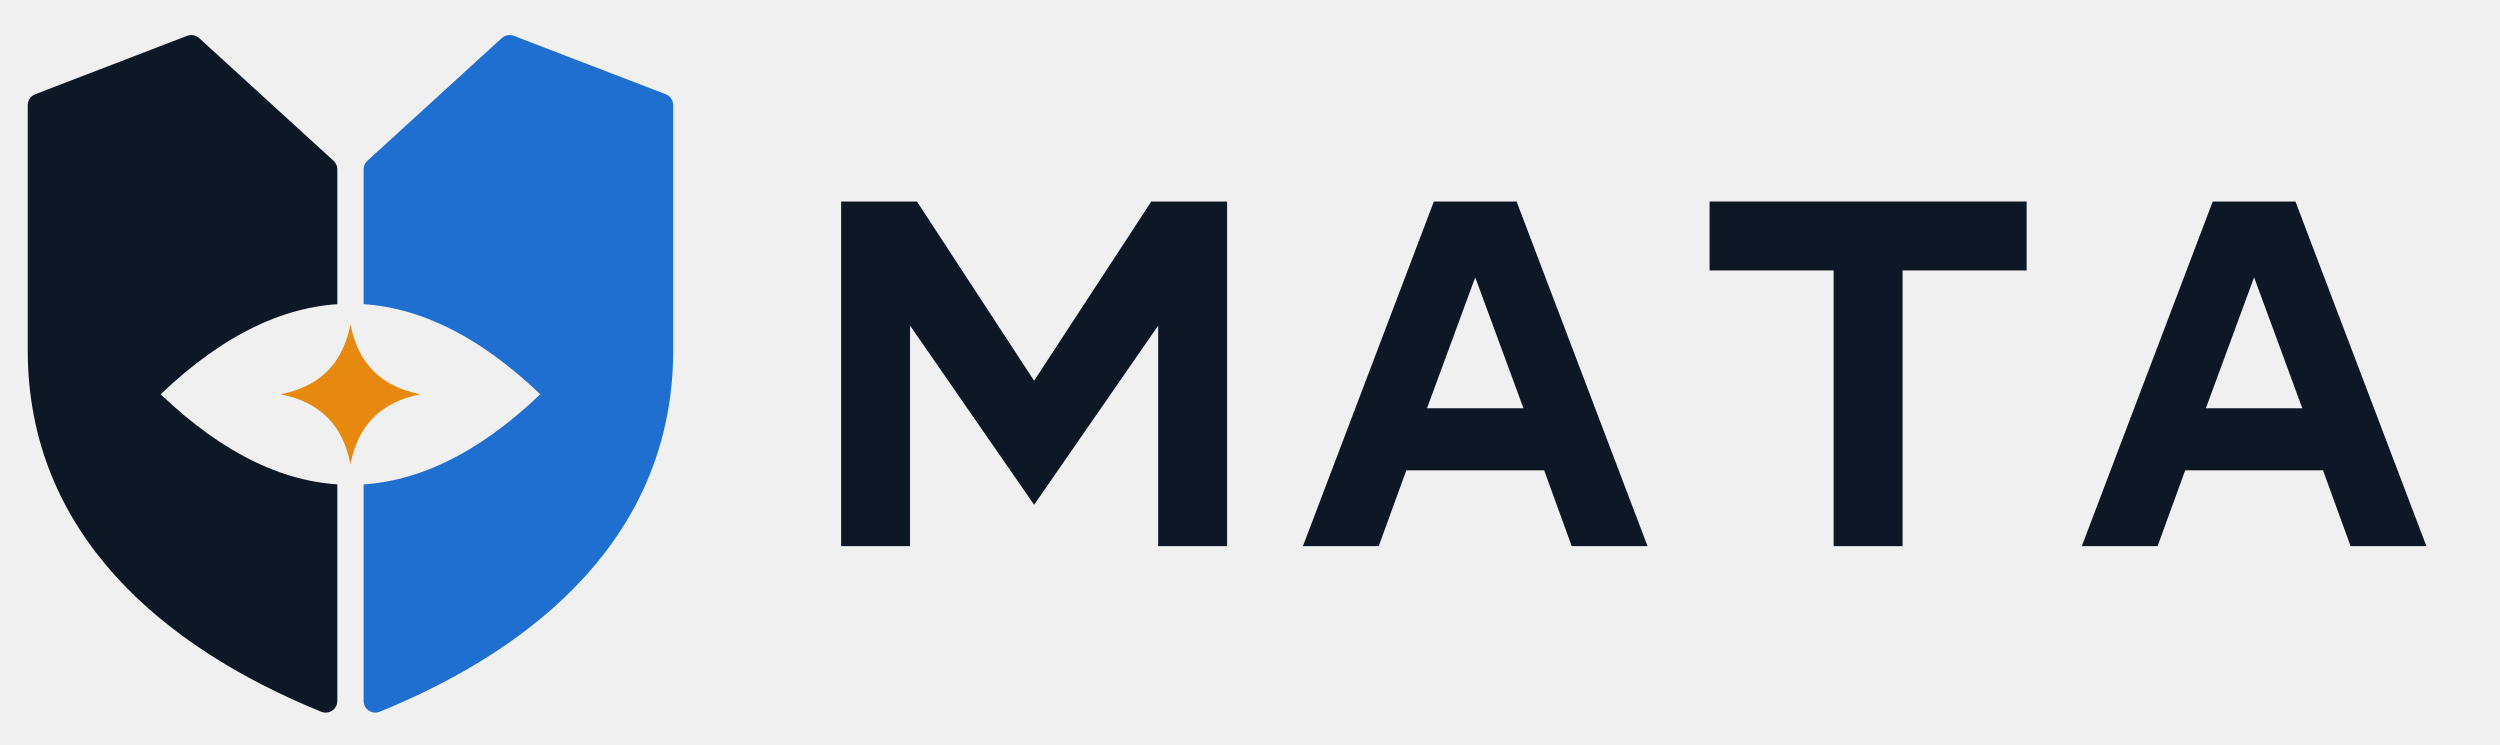
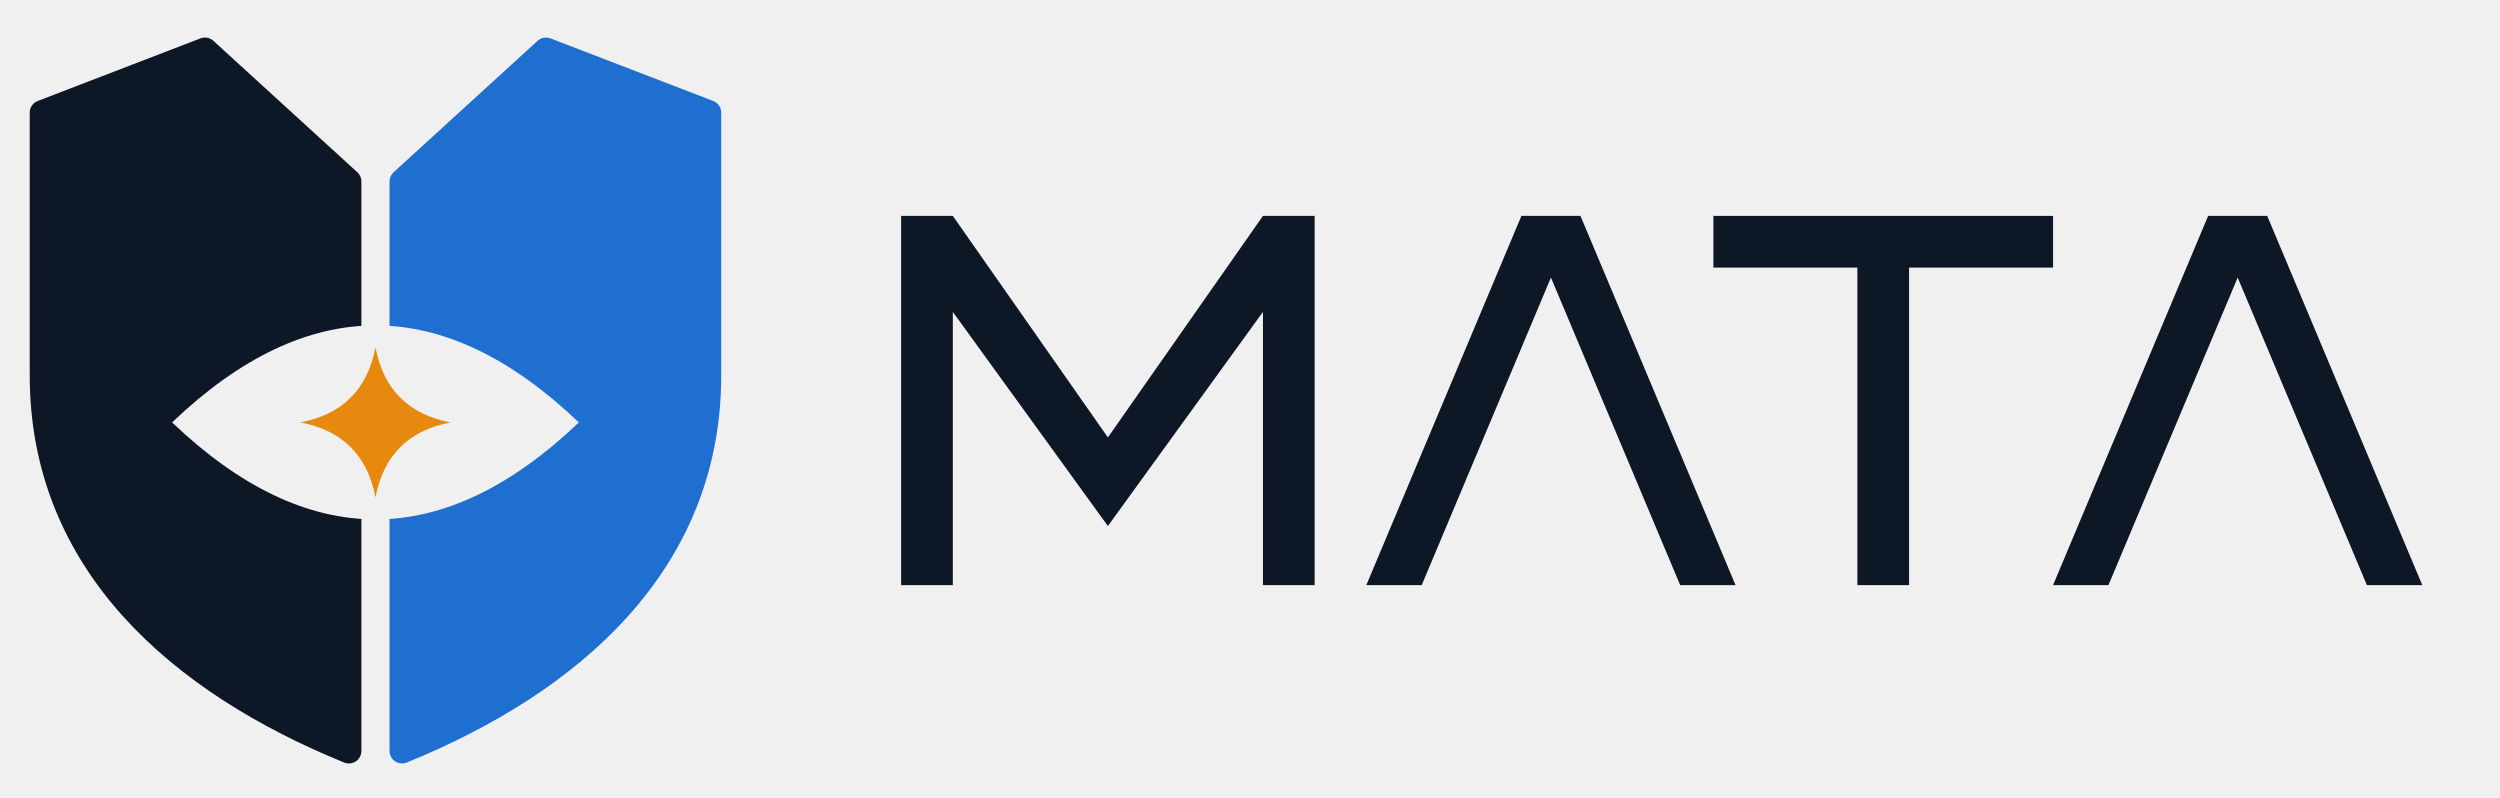
- <svg xmlns="http://www.w3.org/2000/svg" viewBox="30 30 856 255" role="img" aria-label="MATA">
+ <svg xmlns="http://www.w3.org/2000/svg" viewBox="30 30 799 255" role="img" aria-label="MATA">
  <mask id="eyeh" maskUnits="userSpaceOnUse" x="0" y="0" width="300" height="300">
    <rect width="300" height="300" fill="#fff" />
    <path d="M85.0,165 Q150,103 215.0,165 Q150,227 85.0,165 Z" fill="#000" />
  </mask>
  <g mask="url(#eyeh)">
    <path d="M150,88 L104,46 L52,66 L52,150 C52,210 96,248 150,270 Z" fill="#0E1726" stroke="#0E1726" stroke-width="8" stroke-linejoin="round" transform="translate(-8.5,0)" />
    <g transform="translate(300,0) scale(-1,1)">
      <path d="M150,88 L104,46 L52,66 L52,150 C52,210 96,248 150,270 Z" fill="#1F6FD1" stroke="#1F6FD1" stroke-width="8" stroke-linejoin="round" transform="translate(-8.5,0)" />
    </g>
  </g>
  <path d="M150,141 Q153.84,161.16 174,165 Q153.84,168.84 150,189 Q146.16,168.84 126,165 Q146.16,161.16 150,141 Z" fill="#E8890F" />
  <g transform="translate(318,99.0) scale(1.18)">
-     <path d="M0,100 L0,0 L22,0 L56,52 L90,0 L112,0 L112,100 L92,100 L92,36 L56,88 L20,36 L20,100 Z" fill="#0E1726" />
-     <path d="M0,100 L38,0 L62,0 L100,100 L78,100 L70,78 L30,78 L22,100 Z M36,60 L64,60 L50,22 Z" fill="#0E1726" fill-rule="evenodd" transform="translate(134,0)" />
-     <path d="M0,0 L92,0 L92,20 L56,20 L56,100 L36,100 L36,20 L0,20 Z" fill="#0E1726" transform="translate(252,0)" />
-     <path d="M0,100 L38,0 L62,0 L100,100 L78,100 L70,78 L30,78 L22,100 Z M36,60 L64,60 L50,22 Z" fill="#0E1726" fill-rule="evenodd" transform="translate(360,0)" />
+     <path d="M0,100 L0,0 L14,0 L56,60 L98,0 L112,0 L112,100 L98,100 L98,26 L56,84 L14,26 L14,100 Z" fill="#0E1726" transform="translate(0,0)" />
+     <path d="M0,100 L42,0 L58,0 L100,100 L85,100 L50,16.7 L15,100 Z" fill="#0E1726" transform="translate(126,0)" />
+     <path d="M0,0 L92,0 L92,14 L53,14 L53,100 L39,100 L39,14 L0,14 Z" fill="#0E1726" transform="translate(220,0)" />
+     <path d="M0,100 L42,0 L58,0 L100,100 L85,100 L50,16.7 L15,100 Z" fill="#0E1726" transform="translate(312,0)" />
  </g>
</svg>
